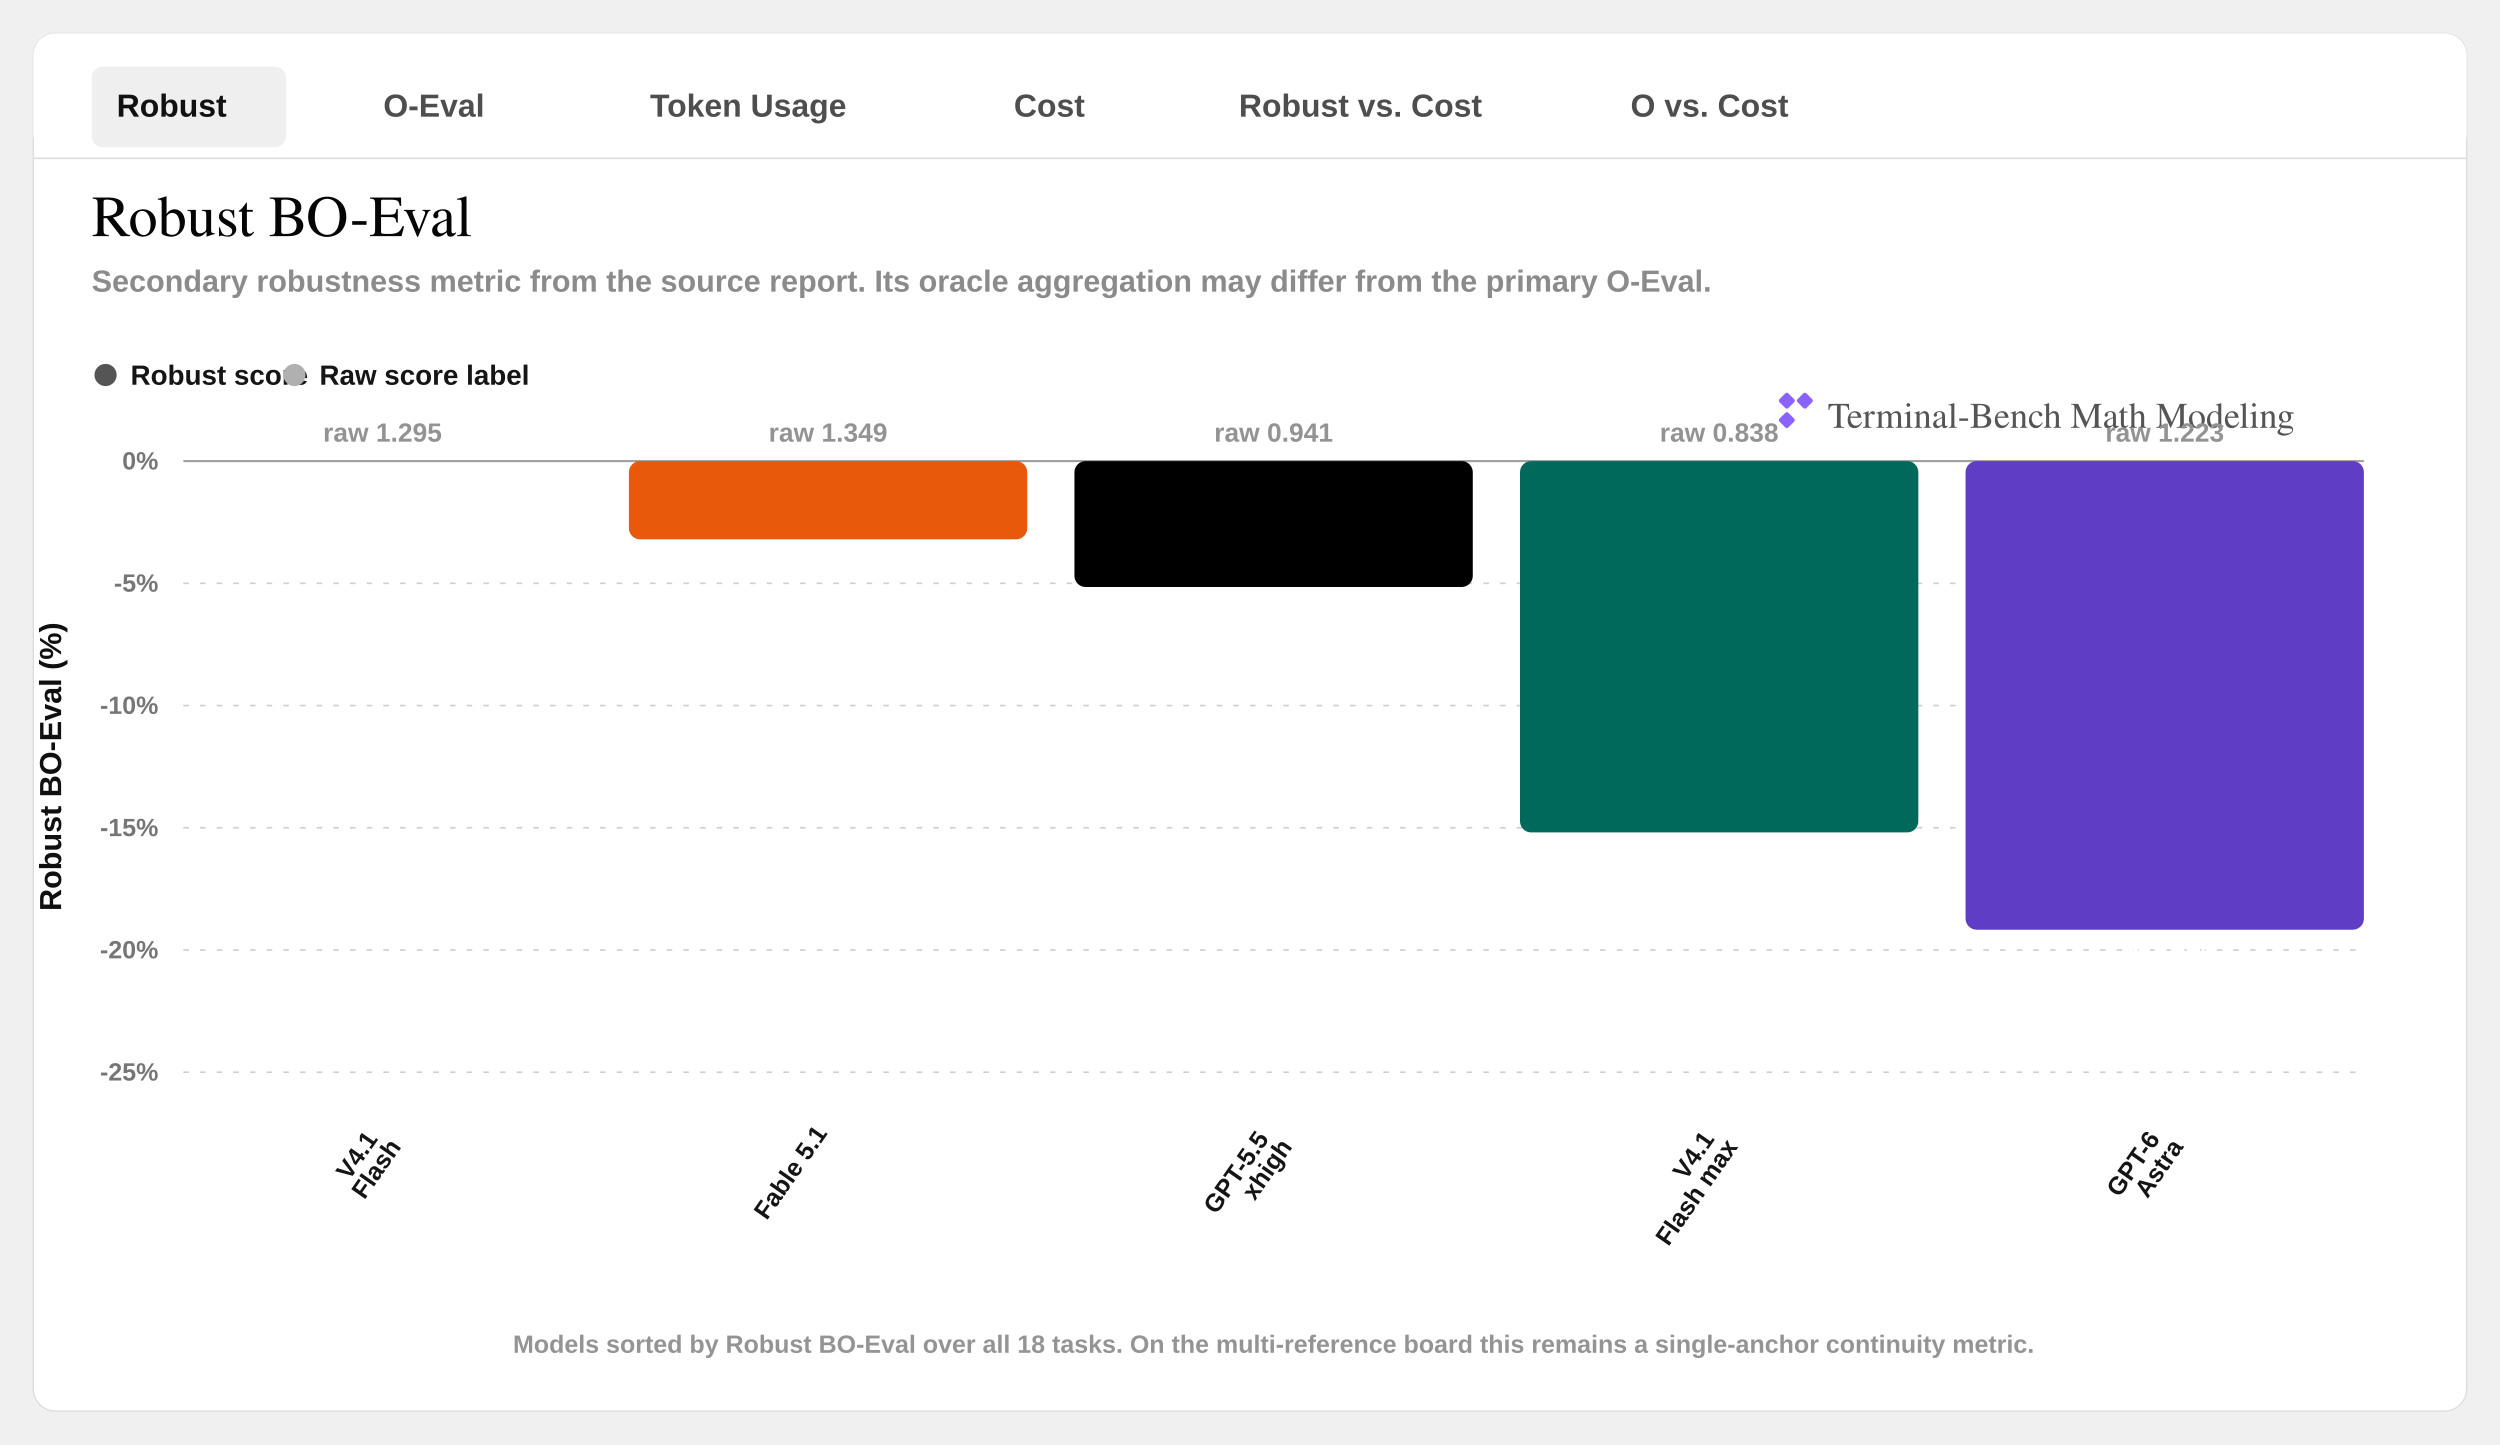
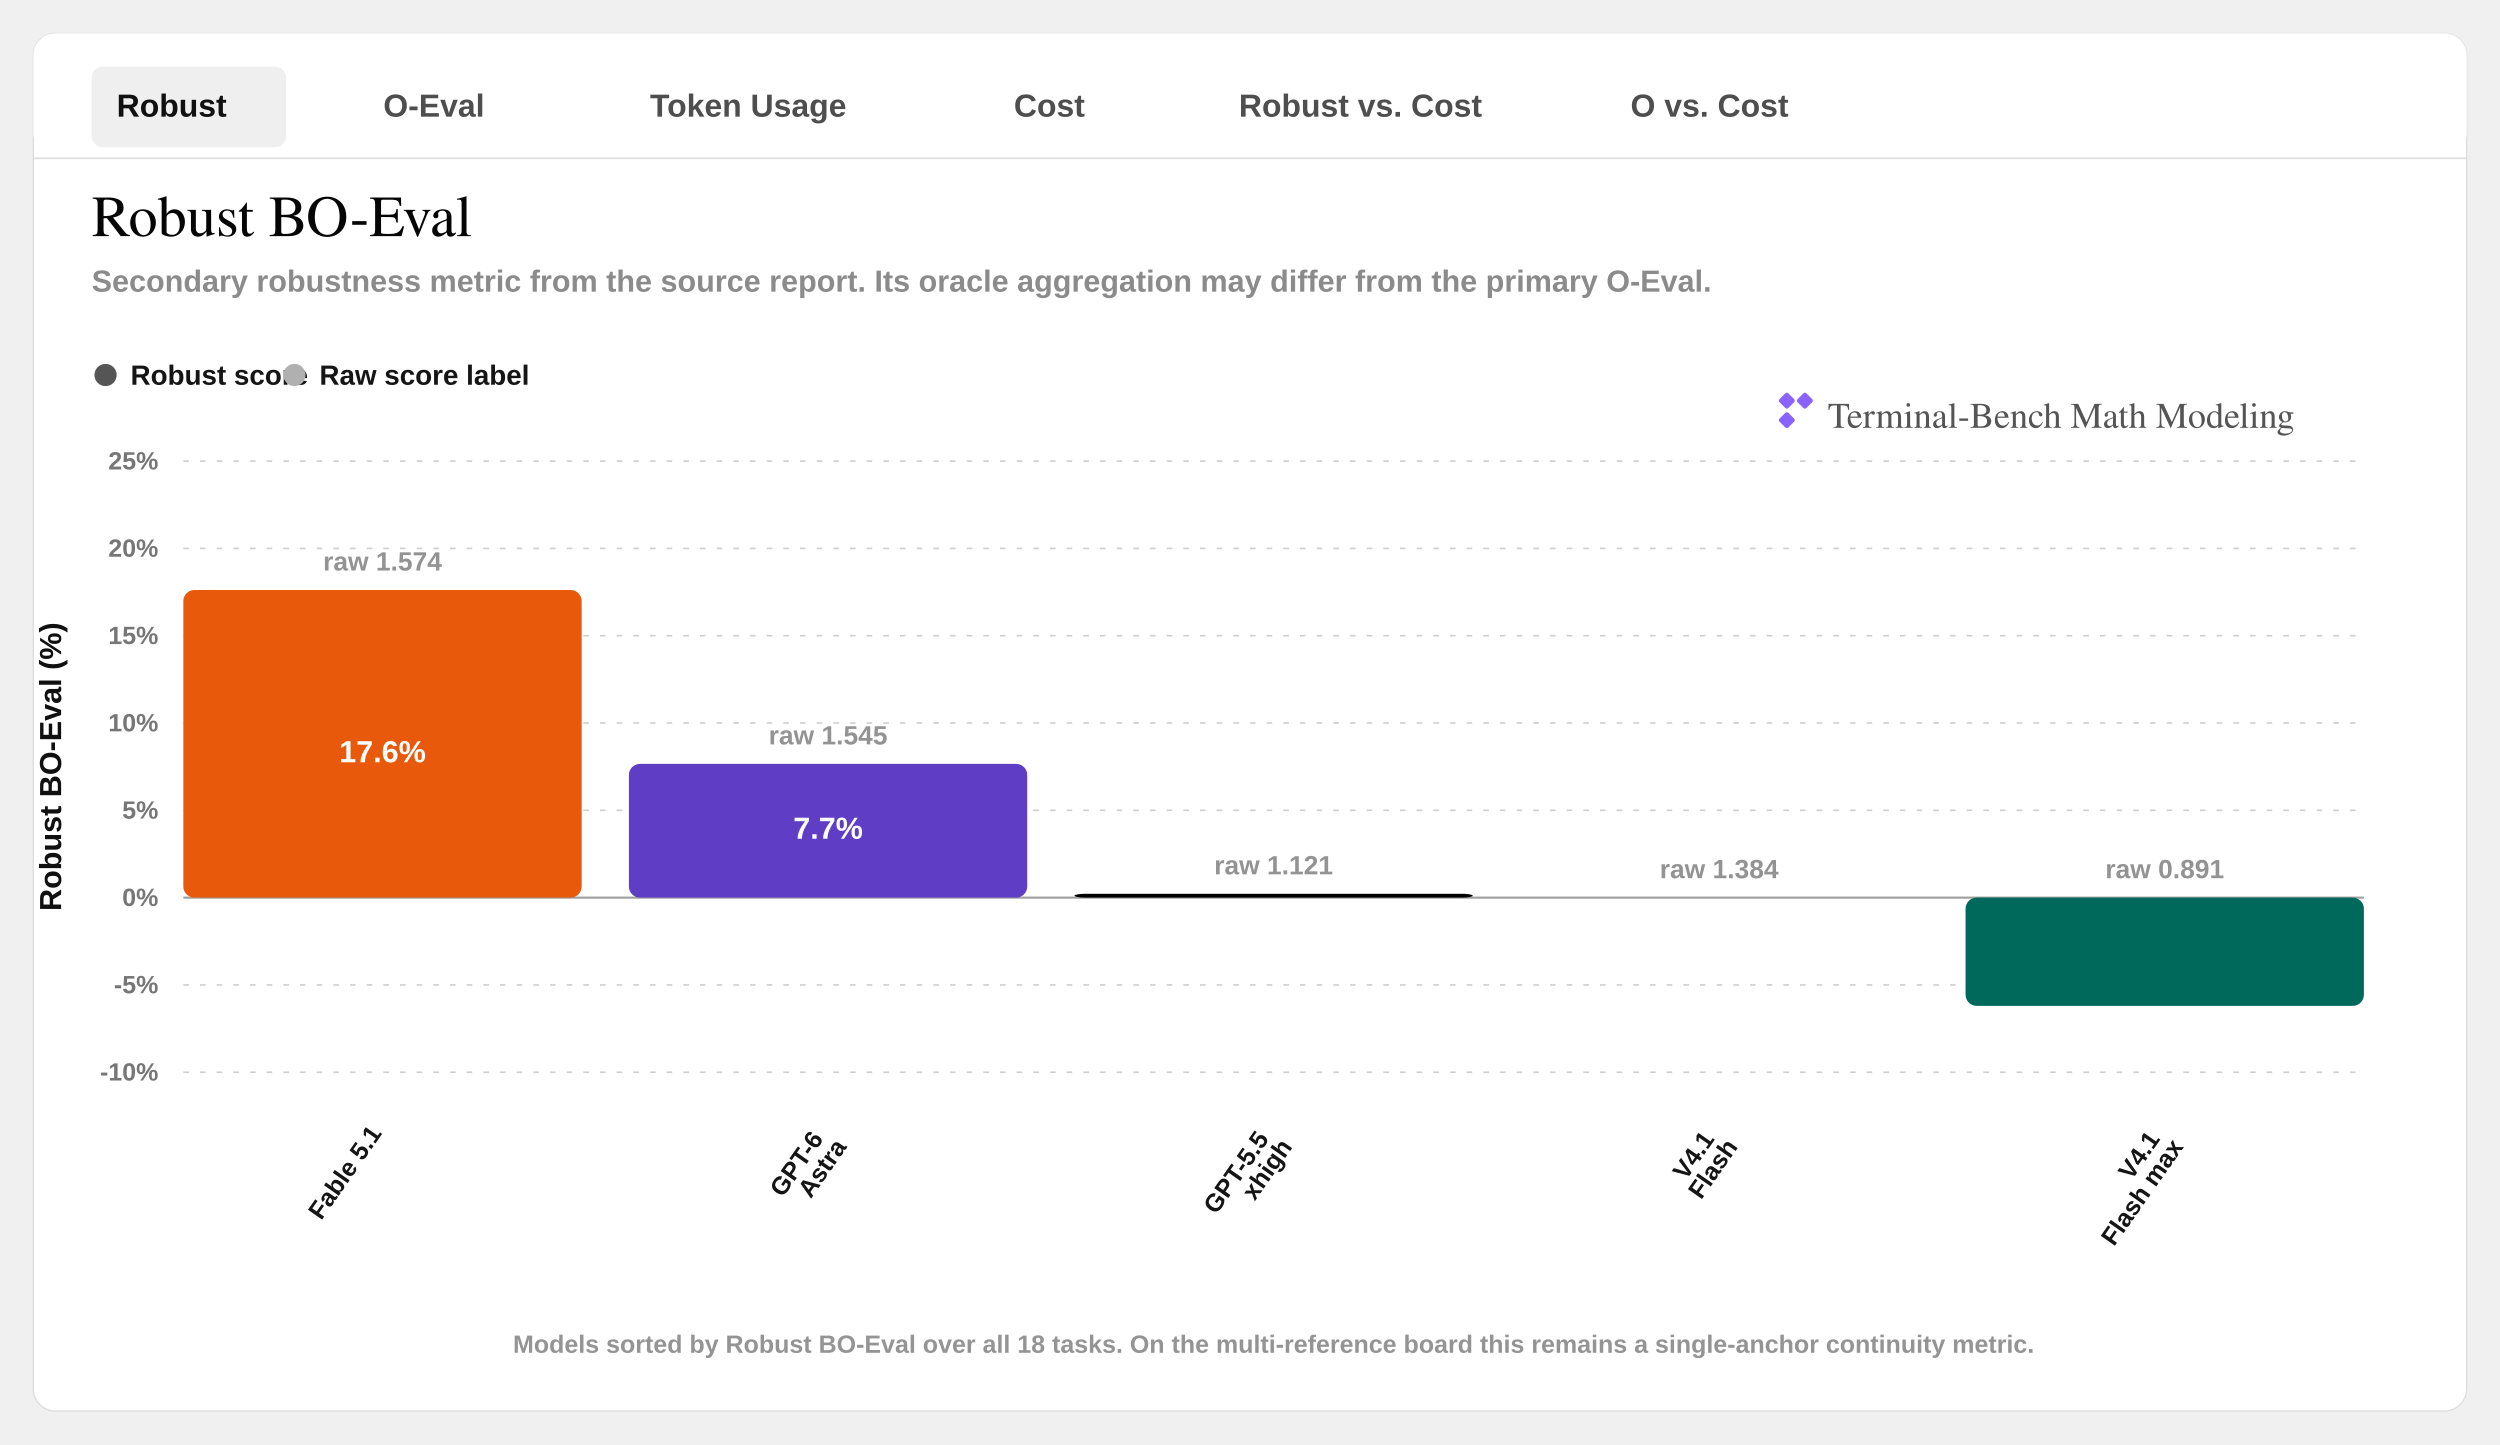
<svg xmlns="http://www.w3.org/2000/svg" width="1800" height="1040" viewBox="0 0 1800 1040" role="img">
  <style>
      .title { font-family: Georgia, Times, serif; font-size: 42px; fill: #050505; }
      .subtitle { font-family: Arial, Helvetica, sans-serif; font-size: 22px; fill: #8b8b8b; font-weight: 650; }
      .tab { font-family: Arial, Helvetica, sans-serif; font-size: 23px; fill: #4e4e4e; font-weight: 760; }
      .tab-active { fill: #111111; }
      .axis { font-family: Arial, Helvetica, sans-serif; font-size: 18px; fill: #767676; font-weight: 600; }
      .axis-title { font-family: Arial, Helvetica, sans-serif; font-size: 22px; fill: #101010; font-weight: 720; }
      .legend { font-family: Arial, Helvetica, sans-serif; font-size: 20px; fill: #151515; font-weight: 680; }
      .x-label { font-family: Arial, Helvetica, sans-serif; font-size: 18px; fill: #151515; font-weight: 650; }
      .bar-label { font-family: Arial, Helvetica, sans-serif; font-size: 22px; fill: #ffffff; font-weight: 800; }
      .top-label { font-family: Arial, Helvetica, sans-serif; font-size: 19px; fill: #939393; font-weight: 750; }
      .small-note { font-family: Arial, Helvetica, sans-serif; font-size: 18px; fill: #949494; font-weight: 650; }
      .point-label { font-family: Arial, Helvetica, sans-serif; font-size: 19px; fill: #4a4a4a; font-weight: 700; }
      .brand { font-family: Georgia, Times, serif; font-size: 26px; fill: #555555; }
    </style>
  <rect x="24.00" y="24.00" width="1752.00" height="992.00" fill="#ffffff" stroke="#dddddd" rx="16.00" />
  <rect x="24.00" y="24.00" width="1752.00" height="88.00" fill="#ffffff" rx="16.00" />
  <rect x="66.00" y="48.00" width="140.00" height="58.00" fill="#efefef" rx="8.00" />
  <text x="84.00" y="84.00" text-anchor="start" class="tab tab-active">Robust</text>
  <text x="276.00" y="84.00" text-anchor="start" class="tab">O-Eval</text>
  <text x="468.00" y="84.00" text-anchor="start" class="tab">Token Usage</text>
  <text x="730.00" y="84.00" text-anchor="start" class="tab">Cost</text>
  <text x="892.00" y="84.00" text-anchor="start" class="tab">Robust vs. Cost</text>
  <text x="1174.00" y="84.00" text-anchor="start" class="tab">O vs. Cost</text>
  <line x1="24.00" y1="114.00" x2="1776.00" y2="114.00" stroke="#dddddd" stroke-width="1.20" />
  <text x="66.00" y="170.00" text-anchor="start" class="title">Robust BO-Eval</text>
  <text x="66.00" y="210.00" text-anchor="start" class="subtitle">Secondary robustness metric from the source report. Its oracle aggregation may differ from the primary O-Eval.</text>
  <circle cx="76.00" cy="270.00" r="8.00" fill="#555555" />
  <text x="94.00" y="277.00" text-anchor="start" class="legend">Robust score</text>
  <circle cx="212.00" cy="270.00" r="8.00" fill="#b0b0b0" />
  <text x="230.00" y="277.00" text-anchor="start" class="legend">Raw score label</text>
  <rect x="1282.00" y="284.00" width="9" height="9" rx="1.5" fill="#8a63ff" transform="rotate(-45 1286.50 288.50)" />
  <rect x="1295.00" y="284.00" width="9" height="9" rx="1.5" fill="#8a63ff" transform="rotate(-45 1299.50 288.50)" />
  <rect x="1282.00" y="298.00" width="9" height="9" rx="1.5" fill="#8a63ff" transform="rotate(-45 1286.50 302.50)" />
  <text x="1316.00" y="308.00" text-anchor="start" class="brand">Terminal-Bench Math Modeling</text>
  <line x1="132.00" y1="772.00" x2="1702.00" y2="772.00" stroke="#cfcfcf" stroke-width="1.20" stroke-dasharray="4 8" />
-   <text x="114.00" y="778.00" text-anchor="end" class="axis">-25%</text>
-   <line x1="132.00" y1="684.00" x2="1702.00" y2="684.00" stroke="#cfcfcf" stroke-width="1.20" stroke-dasharray="4 8" />
-   <text x="114.00" y="690.00" text-anchor="end" class="axis">-20%</text>
-   <line x1="132.00" y1="596.00" x2="1702.00" y2="596.00" stroke="#cfcfcf" stroke-width="1.20" stroke-dasharray="4 8" />
-   <text x="114.00" y="602.00" text-anchor="end" class="axis">-15%</text>
-   <line x1="132.00" y1="508.00" x2="1702.00" y2="508.00" stroke="#cfcfcf" stroke-width="1.20" stroke-dasharray="4 8" />
-   <text x="114.00" y="514.00" text-anchor="end" class="axis">-10%</text>
-   <line x1="132.00" y1="420.00" x2="1702.00" y2="420.00" stroke="#cfcfcf" stroke-width="1.20" stroke-dasharray="4 8" />
-   <text x="114.00" y="426.00" text-anchor="end" class="axis">-5%</text>
-   <line x1="132.00" y1="332.00" x2="1702.00" y2="332.00" stroke="#9e9e9e" stroke-width="1.50" />
-   <text x="114.00" y="338.00" text-anchor="end" class="axis">0%</text>
+   <text x="114.00" y="778.00" text-anchor="end" class="axis">-10%</text>
+   <line x1="132.00" y1="709.14" x2="1702.00" y2="709.14" stroke="#cfcfcf" stroke-width="1.20" stroke-dasharray="4 8" />
+   <text x="114.00" y="715.14" text-anchor="end" class="axis">-5%</text>
+   <line x1="132.00" y1="646.29" x2="1702.00" y2="646.29" stroke="#9e9e9e" stroke-width="1.50" />
+   <text x="114.00" y="652.29" text-anchor="end" class="axis">0%</text>
+   <line x1="132.00" y1="583.43" x2="1702.00" y2="583.43" stroke="#cfcfcf" stroke-width="1.20" stroke-dasharray="4 8" />
+   <text x="114.00" y="589.43" text-anchor="end" class="axis">5%</text>
+   <line x1="132.00" y1="520.57" x2="1702.00" y2="520.57" stroke="#cfcfcf" stroke-width="1.20" stroke-dasharray="4 8" />
+   <text x="114.00" y="526.57" text-anchor="end" class="axis">10%</text>
+   <line x1="132.00" y1="457.71" x2="1702.00" y2="457.71" stroke="#cfcfcf" stroke-width="1.20" stroke-dasharray="4 8" />
+   <text x="114.00" y="463.71" text-anchor="end" class="axis">15%</text>
+   <line x1="132.00" y1="394.86" x2="1702.00" y2="394.86" stroke="#cfcfcf" stroke-width="1.20" stroke-dasharray="4 8" />
+   <text x="114.00" y="400.86" text-anchor="end" class="axis">20%</text>
+   <line x1="132.00" y1="332.00" x2="1702.00" y2="332.00" stroke="#cfcfcf" stroke-width="1.20" stroke-dasharray="4 8" />
+   <text x="114.00" y="338.00" text-anchor="end" class="axis">25%</text>
  <text x="44.00" y="552.00" text-anchor="middle" class="axis-title" transform="rotate(-90 44.00 552.00)">Robust BO-Eval (%)</text>
-   <rect x="132.00" y="332.00" width="286.80" height="0.00" fill="#00897b" rx="8.00" />
-   <text x="275.40" y="318.00" text-anchor="middle" class="top-label">raw 1.295</text>
+   <rect x="132.00" y="424.78" width="286.80" height="221.51" fill="#e8590c" rx="8.00" />
+   <text x="275.40" y="548.82" text-anchor="middle" class="bar-label" fill="#ffffff">17.6%</text>
+   <text x="275.40" y="410.78" text-anchor="middle" class="top-label">raw 1.574</text>
  <g transform="translate(275.40,816.00) rotate(-55)">
-     <text class="x-label" text-anchor="end">
-       <tspan x="0" dy="0">V4.1</tspan>
-       <tspan x="0" dy="17">Flash</tspan>
-     </text>
-   </g>
-   <rect x="452.80" y="332.00" width="286.80" height="56.32" fill="#e8590c" rx="8.00" />
-   <text x="596.20" y="414.32" text-anchor="middle" class="bar-label" fill="#e8590c">-3.2%</text>
-   <text x="596.20" y="318.00" text-anchor="middle" class="top-label">raw 1.349</text>
-   <g transform="translate(596.20,816.00) rotate(-55)">
    <text class="x-label" text-anchor="end">
      <tspan x="0" dy="0">Fable 5.1</tspan>
    </text>
  </g>
-   <rect x="773.60" y="332.00" width="286.80" height="90.64" fill="#000000" rx="8.00" />
-   <text x="917.00" y="448.64" text-anchor="middle" class="bar-label" fill="#000000">-5.2%</text>
-   <text x="917.00" y="318.00" text-anchor="middle" class="top-label">raw 0.941</text>
+   <rect x="452.80" y="549.99" width="286.80" height="96.30" fill="#5f3dc4" rx="8.00" />
+   <text x="596.20" y="603.91" text-anchor="middle" class="bar-label" fill="#ffffff">7.7%</text>
+   <text x="596.20" y="535.99" text-anchor="middle" class="top-label">raw 1.545</text>
+   <g transform="translate(596.20,816.00) rotate(-55)">
+     <text class="x-label" text-anchor="end">
+       <tspan x="0" dy="0">GPT-6</tspan>
+       <tspan x="0" dy="17">Astra</tspan>
+     </text>
+   </g>
+   <rect x="773.60" y="643.52" width="286.80" height="2.77" fill="#000000" rx="8.00" />
+   <text x="917.00" y="629.52" text-anchor="middle" class="top-label">raw 1.121</text>
  <g transform="translate(917.00,816.00) rotate(-55)">
    <text class="x-label" text-anchor="end">
      <tspan x="0" dy="0">GPT-5.5</tspan>
      <tspan x="0" dy="17">xhigh</tspan>
    </text>
  </g>
-   <rect x="1094.40" y="332.00" width="286.80" height="267.34" fill="#00695c" rx="8.00" />
-   <text x="1237.80" y="625.34" text-anchor="middle" class="bar-label" fill="#00695c">-15.2%</text>
-   <text x="1237.80" y="318.00" text-anchor="middle" class="top-label">raw 0.838</text>
+   <rect x="1094.40" y="646.29" width="286.80" height="0.00" fill="#00897b" rx="8.00" />
+   <text x="1237.80" y="632.29" text-anchor="middle" class="top-label">raw 1.384</text>
  <g transform="translate(1237.80,816.00) rotate(-55)">
+     <text class="x-label" text-anchor="end">
+       <tspan x="0" dy="0">V4.1</tspan>
+       <tspan x="0" dy="17">Flash</tspan>
+     </text>
+   </g>
+   <rect x="1415.20" y="646.29" width="286.80" height="77.94" fill="#00695c" rx="8.00" />
+   <text x="1558.60" y="750.23" text-anchor="middle" class="bar-label" fill="#00695c">-6.2%</text>
+   <text x="1558.60" y="632.29" text-anchor="middle" class="top-label">raw 0.891</text>
+   <g transform="translate(1558.60,816.00) rotate(-55)">
    <text class="x-label" text-anchor="end">
      <tspan x="0" dy="0">V4.1</tspan>
      <tspan x="0" dy="17">Flash max</tspan>
    </text>
  </g>
-   <rect x="1415.20" y="332.00" width="286.80" height="337.39" fill="#5f3dc4" rx="8.00" />
-   <text x="1558.60" y="695.39" text-anchor="middle" class="bar-label" fill="#5f3dc4">-19.2%</text>
-   <text x="1558.60" y="318.00" text-anchor="middle" class="top-label">raw 1.223</text>
-   <g transform="translate(1558.60,816.00) rotate(-55)">
-     <text class="x-label" text-anchor="end">
-       <tspan x="0" dy="0">GPT-6</tspan>
-       <tspan x="0" dy="17">Astra</tspan>
-     </text>
-   </g>
  <text x="917.00" y="974.00" text-anchor="middle" class="small-note">Models sorted by Robust BO-Eval over all 18 tasks. On the multi-reference board this remains a single-anchor continuity metric.</text>
</svg>
